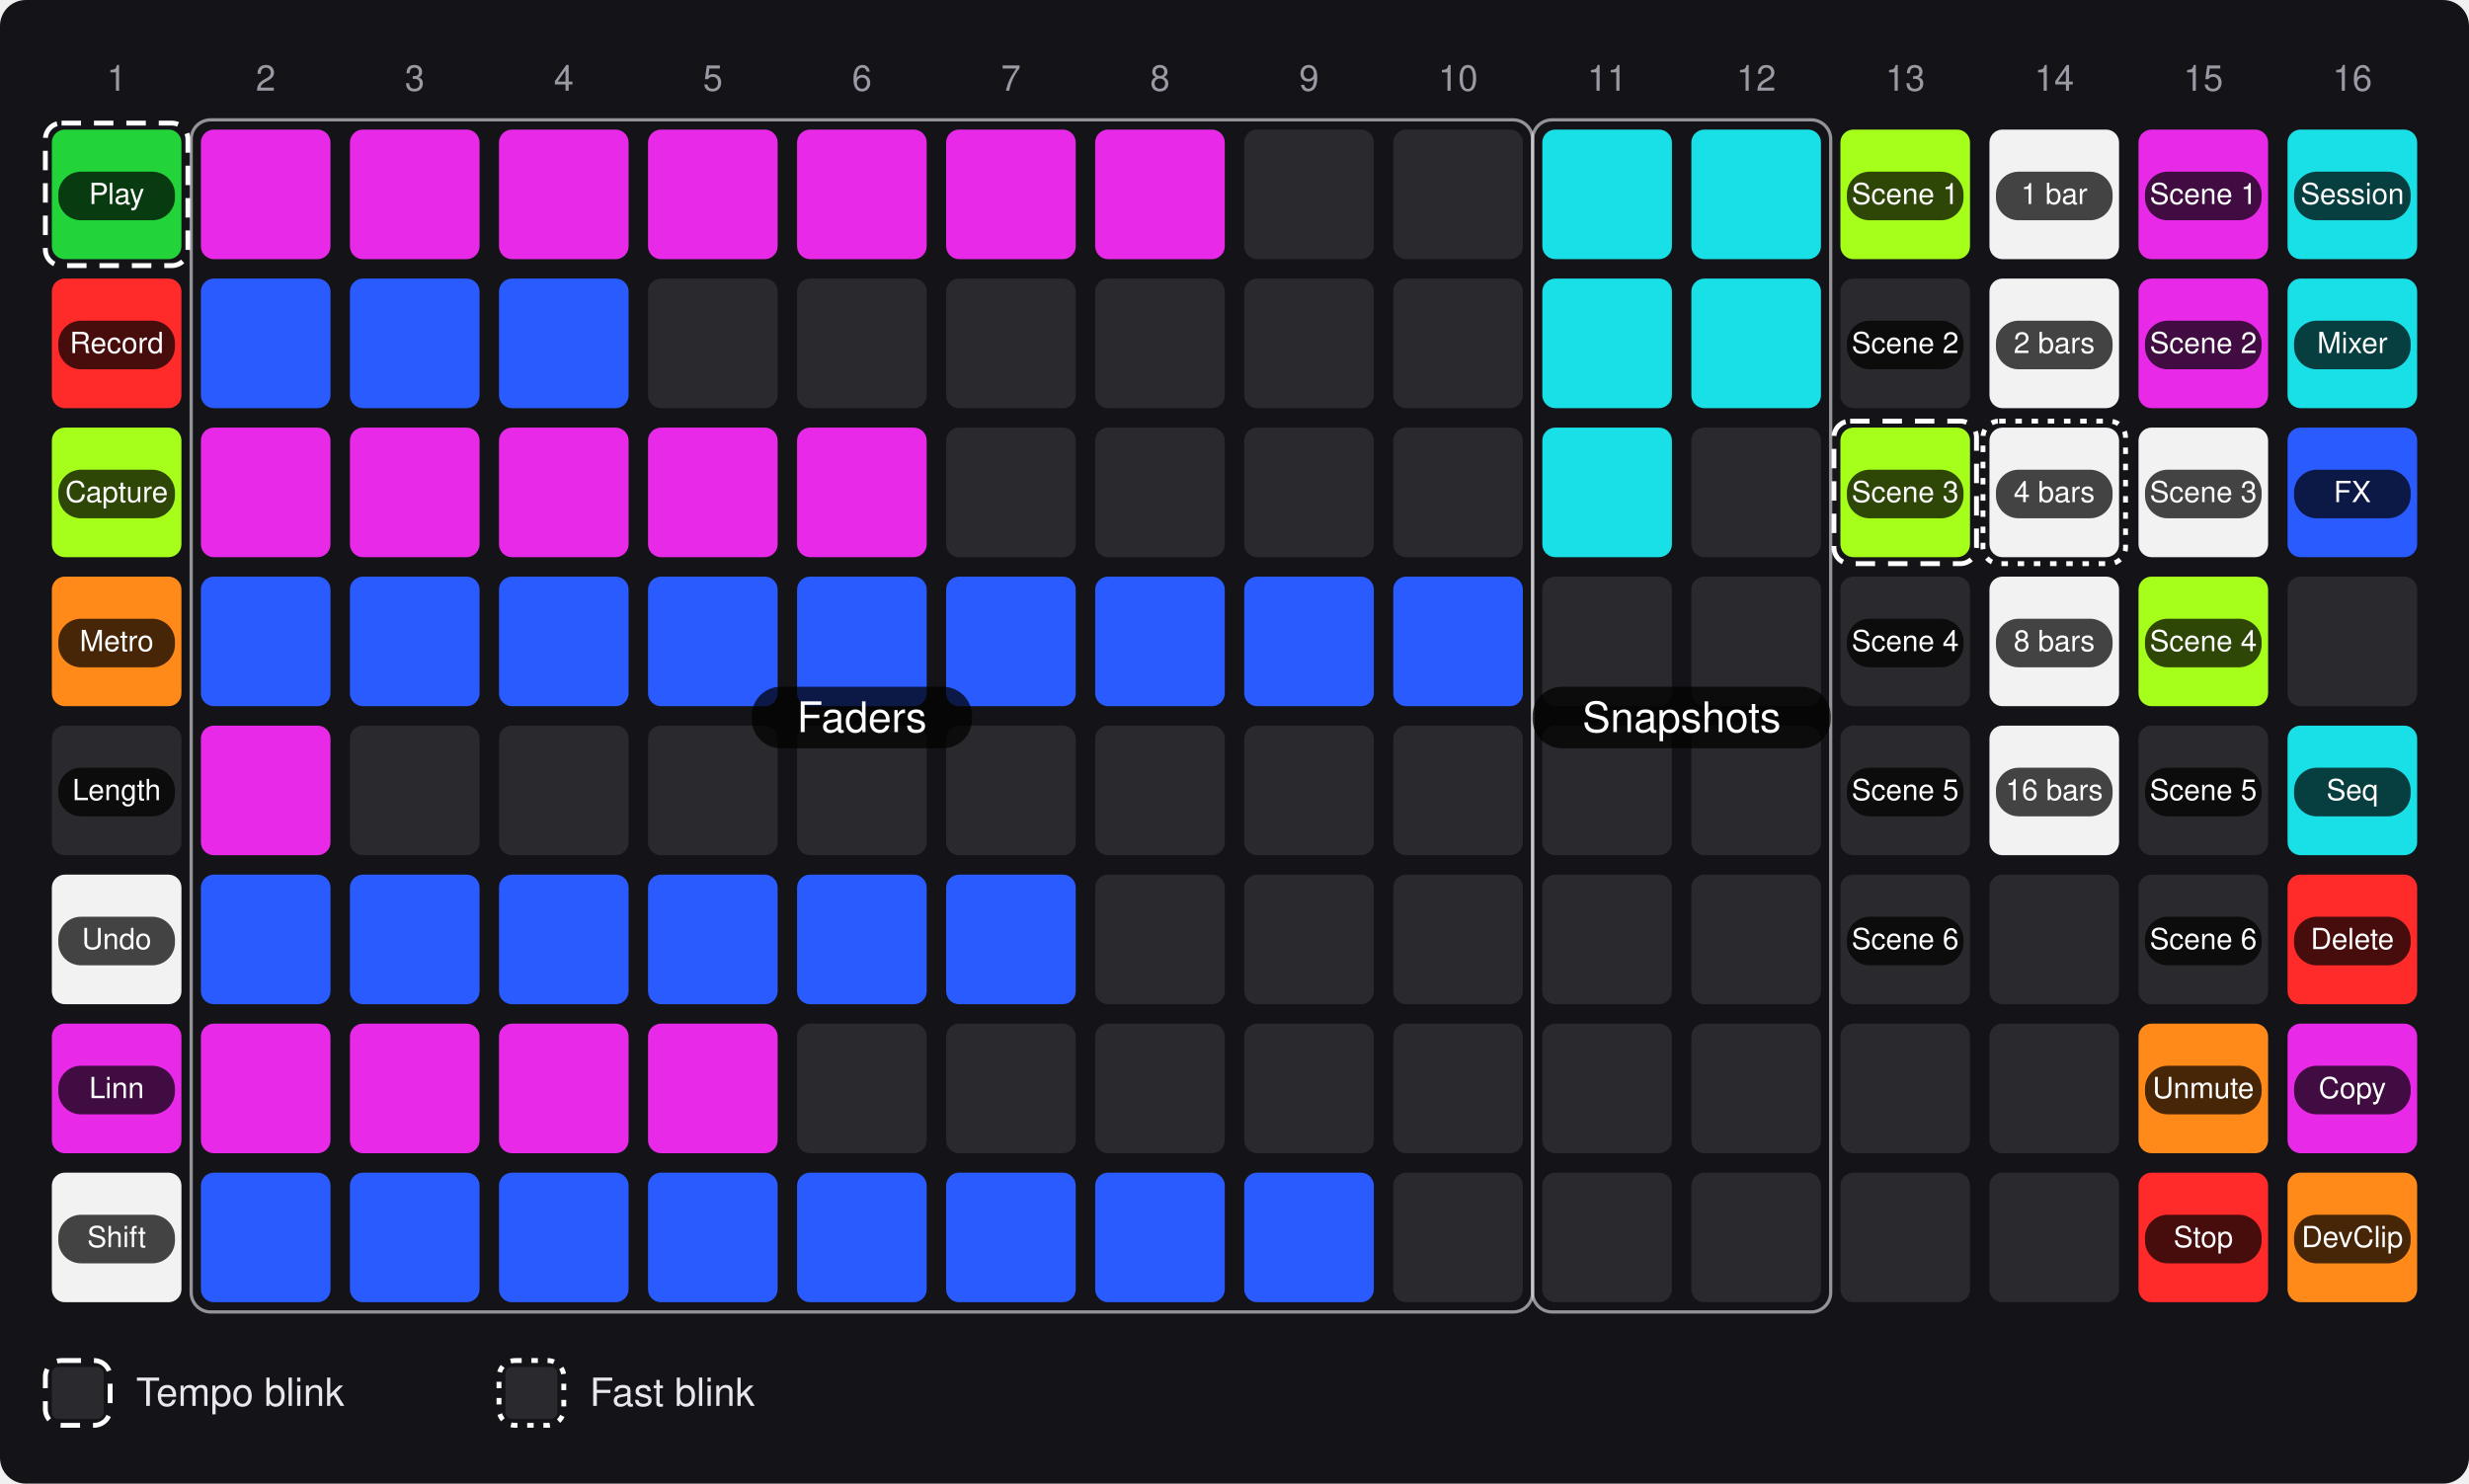
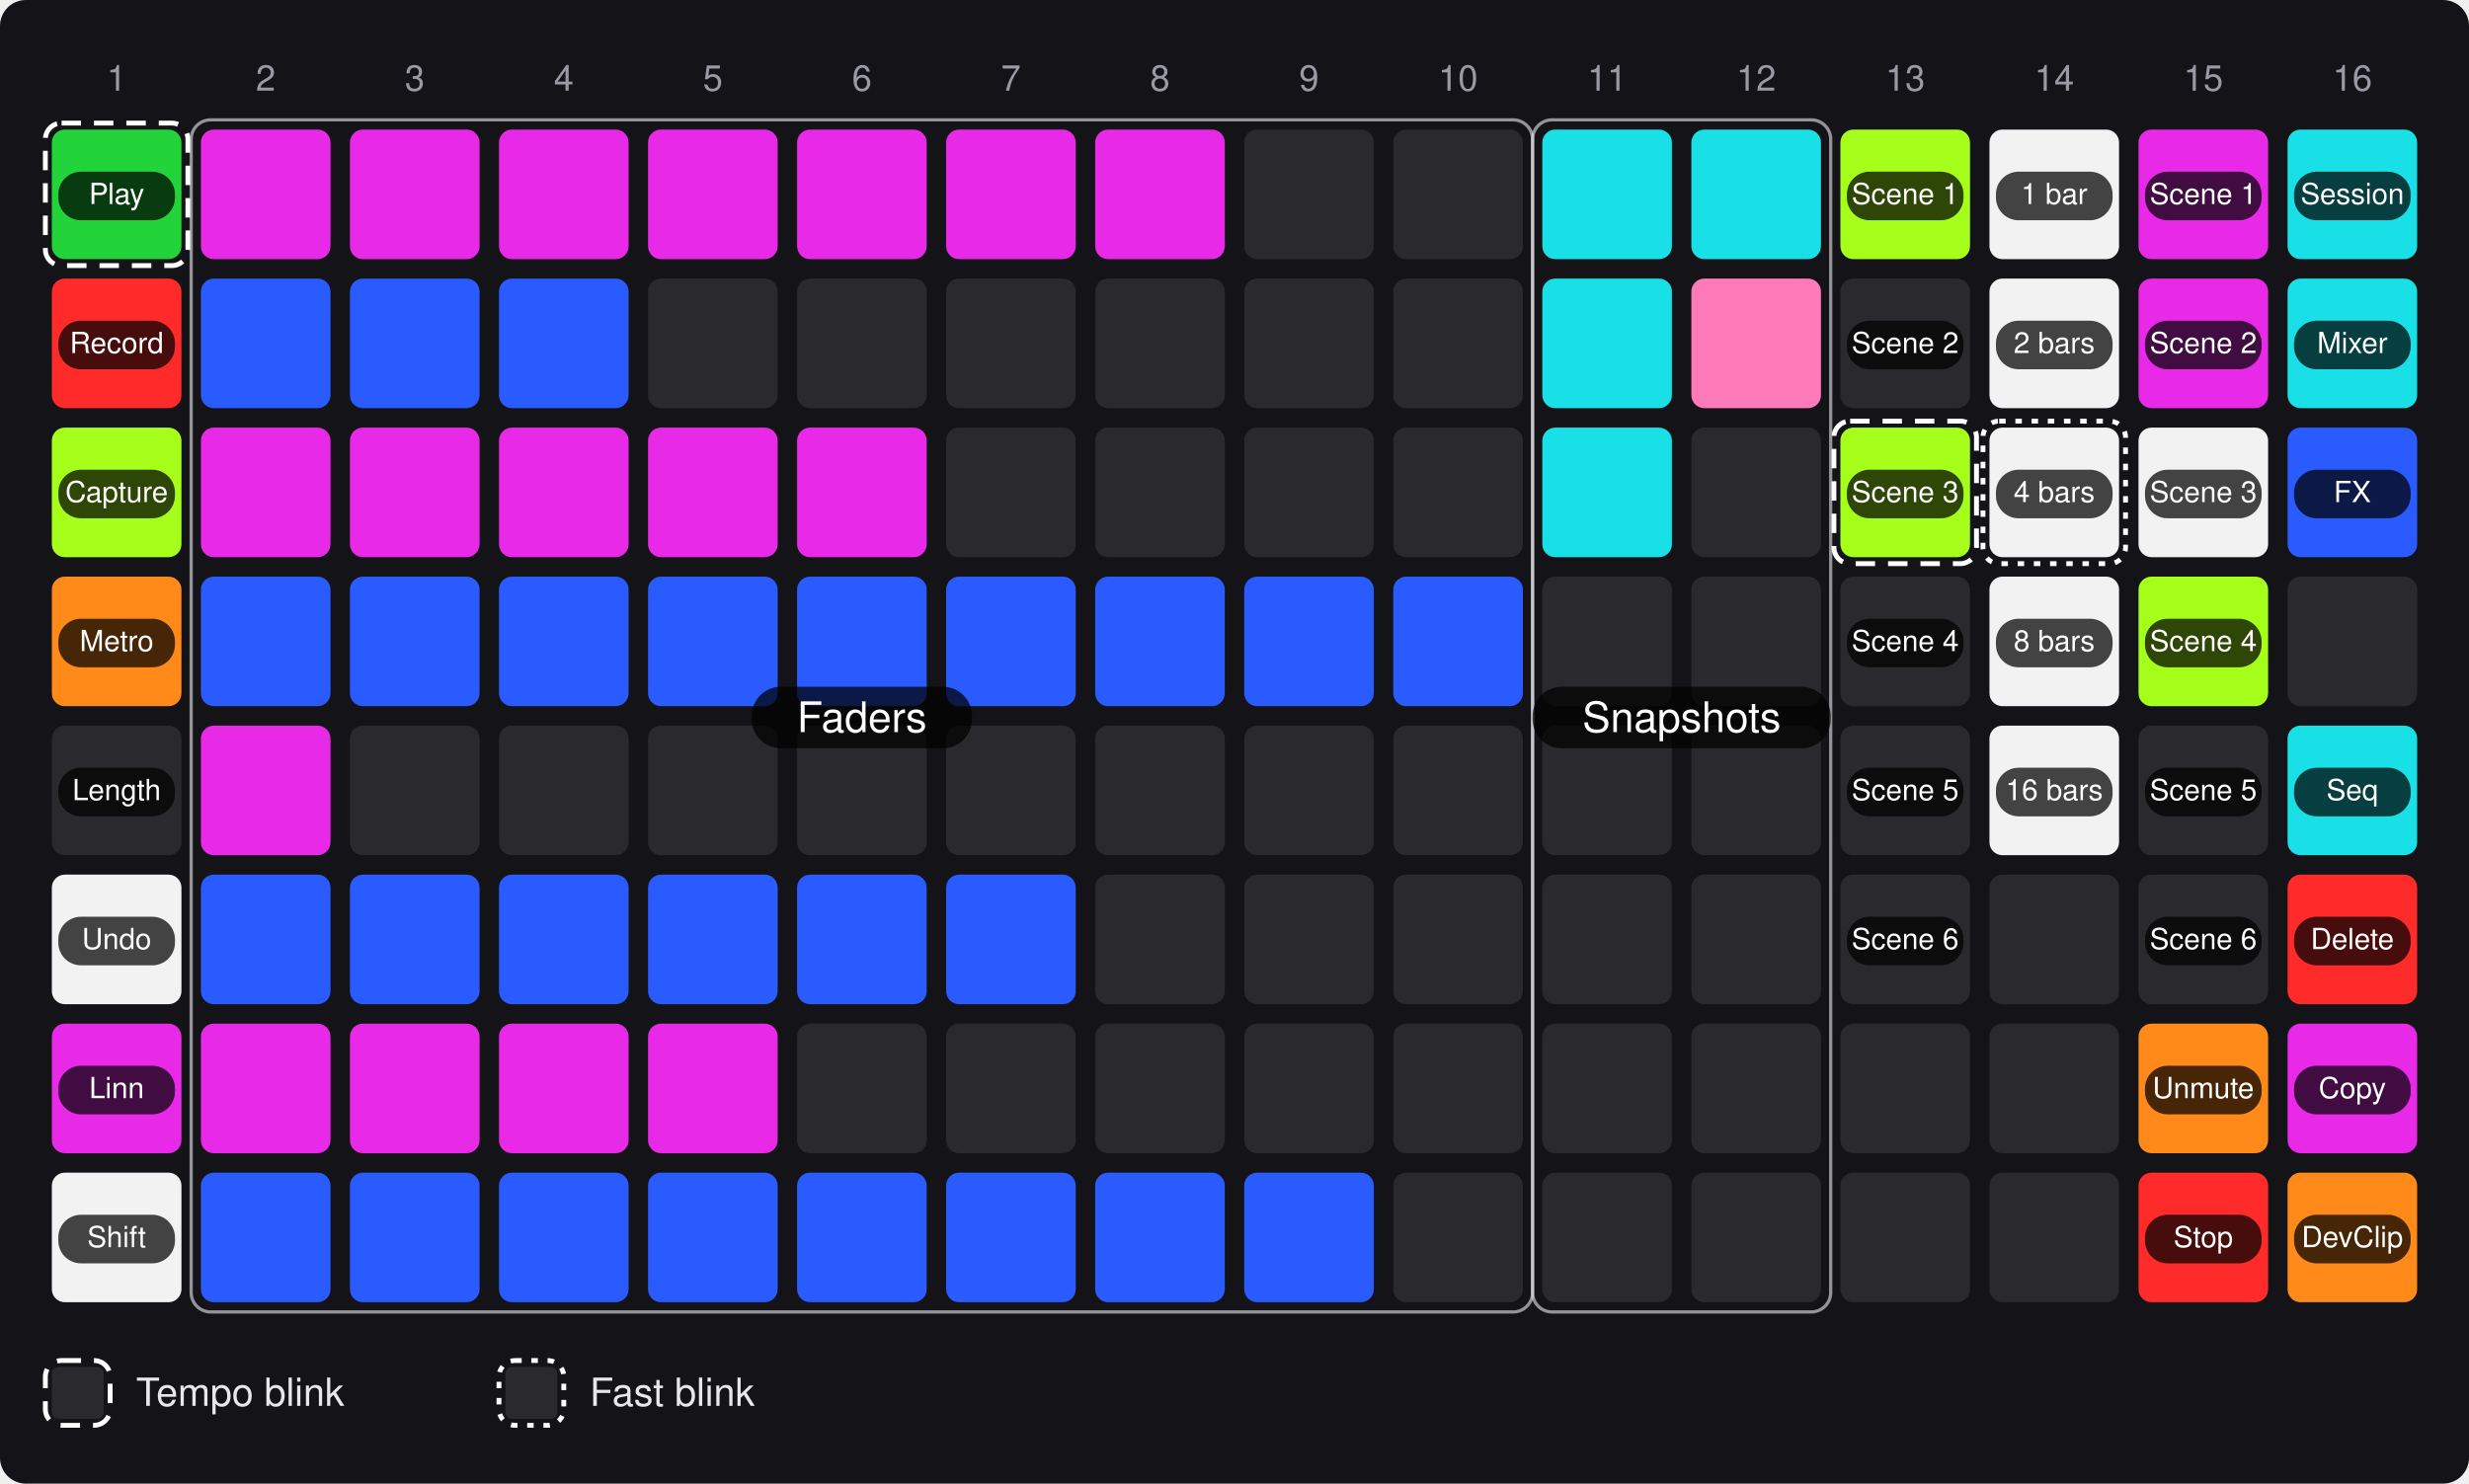
<svg xmlns="http://www.w3.org/2000/svg" width="762" height="458" viewBox="0 0 762 458" font-family="Helvetica, Arial, sans-serif">
  <rect x="0" y="0" width="762" height="458" rx="8" fill="#141418" />
  <text x="36" y="28" font-size="11" fill="#9a9aa4" text-anchor="middle">1</text>
  <text x="82" y="28" font-size="11" fill="#9a9aa4" text-anchor="middle">2</text>
  <text x="128" y="28" font-size="11" fill="#9a9aa4" text-anchor="middle">3</text>
  <text x="174" y="28" font-size="11" fill="#9a9aa4" text-anchor="middle">4</text>
  <text x="220" y="28" font-size="11" fill="#9a9aa4" text-anchor="middle">5</text>
  <text x="266" y="28" font-size="11" fill="#9a9aa4" text-anchor="middle">6</text>
  <text x="312" y="28" font-size="11" fill="#9a9aa4" text-anchor="middle">7</text>
  <text x="358" y="28" font-size="11" fill="#9a9aa4" text-anchor="middle">8</text>
  <text x="404" y="28" font-size="11" fill="#9a9aa4" text-anchor="middle">9</text>
  <text x="450" y="28" font-size="11" fill="#9a9aa4" text-anchor="middle">10</text>
  <text x="496" y="28" font-size="11" fill="#9a9aa4" text-anchor="middle">11</text>
  <text x="542" y="28" font-size="11" fill="#9a9aa4" text-anchor="middle">12</text>
  <text x="588" y="28" font-size="11" fill="#9a9aa4" text-anchor="middle">13</text>
  <text x="634" y="28" font-size="11" fill="#9a9aa4" text-anchor="middle">14</text>
  <text x="680" y="28" font-size="11" fill="#9a9aa4" text-anchor="middle">15</text>
  <text x="726" y="28" font-size="11" fill="#9a9aa4" text-anchor="middle">16</text>
  <rect x="16" y="40" width="40" height="40" rx="4" fill="#22d43a" />
  <rect x="14" y="38" width="44" height="44" rx="5" fill="none" stroke="#ffffff" stroke-width="1.5" stroke-dasharray="6 4" />
  <rect x="16" y="86" width="40" height="40" rx="4" fill="#ff2a2a" />
  <rect x="16" y="132" width="40" height="40" rx="4" fill="#a6ff1a" />
  <rect x="16" y="178" width="40" height="40" rx="4" fill="#ff8a1a" />
  <rect x="16" y="224" width="40" height="40" rx="4" fill="#2a2a2e" />
  <rect x="16" y="270" width="40" height="40" rx="4" fill="#f2f2f2" />
  <rect x="16" y="316" width="40" height="40" rx="4" fill="#e82ae8" />
  <rect x="16" y="362" width="40" height="40" rx="4" fill="#f2f2f2" />
  <rect x="62" y="40" width="40" height="40" rx="4" fill="#e82ae8" />
  <rect x="62" y="86" width="40" height="40" rx="4" fill="#2a5bff" />
  <rect x="62" y="132" width="40" height="40" rx="4" fill="#e82ae8" />
  <rect x="62" y="178" width="40" height="40" rx="4" fill="#2a5bff" />
  <rect x="62" y="224" width="40" height="40" rx="4" fill="#e82ae8" />
  <rect x="62" y="270" width="40" height="40" rx="4" fill="#2a5bff" />
  <rect x="62" y="316" width="40" height="40" rx="4" fill="#e82ae8" />
  <rect x="62" y="362" width="40" height="40" rx="4" fill="#2a5bff" />
  <rect x="108" y="40" width="40" height="40" rx="4" fill="#e82ae8" />
  <rect x="108" y="86" width="40" height="40" rx="4" fill="#2a5bff" />
  <rect x="108" y="132" width="40" height="40" rx="4" fill="#e82ae8" />
  <rect x="108" y="178" width="40" height="40" rx="4" fill="#2a5bff" />
  <rect x="108" y="224" width="40" height="40" rx="4" fill="#2a2a2e" />
  <rect x="108" y="270" width="40" height="40" rx="4" fill="#2a5bff" />
  <rect x="108" y="316" width="40" height="40" rx="4" fill="#e82ae8" />
  <rect x="108" y="362" width="40" height="40" rx="4" fill="#2a5bff" />
  <rect x="154" y="40" width="40" height="40" rx="4" fill="#e82ae8" />
  <rect x="154" y="86" width="40" height="40" rx="4" fill="#2a5bff" />
  <rect x="154" y="132" width="40" height="40" rx="4" fill="#e82ae8" />
  <rect x="154" y="178" width="40" height="40" rx="4" fill="#2a5bff" />
  <rect x="154" y="224" width="40" height="40" rx="4" fill="#2a2a2e" />
  <rect x="154" y="270" width="40" height="40" rx="4" fill="#2a5bff" />
  <rect x="154" y="316" width="40" height="40" rx="4" fill="#e82ae8" />
  <rect x="154" y="362" width="40" height="40" rx="4" fill="#2a5bff" />
  <rect x="200" y="40" width="40" height="40" rx="4" fill="#e82ae8" />
  <rect x="200" y="86" width="40" height="40" rx="4" fill="#2a2a2e" />
  <rect x="200" y="132" width="40" height="40" rx="4" fill="#e82ae8" />
  <rect x="200" y="178" width="40" height="40" rx="4" fill="#2a5bff" />
  <rect x="200" y="224" width="40" height="40" rx="4" fill="#2a2a2e" />
  <rect x="200" y="270" width="40" height="40" rx="4" fill="#2a5bff" />
  <rect x="200" y="316" width="40" height="40" rx="4" fill="#e82ae8" />
  <rect x="200" y="362" width="40" height="40" rx="4" fill="#2a5bff" />
  <rect x="246" y="40" width="40" height="40" rx="4" fill="#e82ae8" />
  <rect x="246" y="86" width="40" height="40" rx="4" fill="#2a2a2e" />
  <rect x="246" y="132" width="40" height="40" rx="4" fill="#e82ae8" />
  <rect x="246" y="178" width="40" height="40" rx="4" fill="#2a5bff" />
  <rect x="246" y="224" width="40" height="40" rx="4" fill="#2a2a2e" />
  <rect x="246" y="270" width="40" height="40" rx="4" fill="#2a5bff" />
  <rect x="246" y="316" width="40" height="40" rx="4" fill="#2a2a2e" />
  <rect x="246" y="362" width="40" height="40" rx="4" fill="#2a5bff" />
  <rect x="292" y="40" width="40" height="40" rx="4" fill="#e82ae8" />
  <rect x="292" y="86" width="40" height="40" rx="4" fill="#2a2a2e" />
  <rect x="292" y="132" width="40" height="40" rx="4" fill="#2a2a2e" />
  <rect x="292" y="178" width="40" height="40" rx="4" fill="#2a5bff" />
  <rect x="292" y="224" width="40" height="40" rx="4" fill="#2a2a2e" />
  <rect x="292" y="270" width="40" height="40" rx="4" fill="#2a5bff" />
  <rect x="292" y="316" width="40" height="40" rx="4" fill="#2a2a2e" />
  <rect x="292" y="362" width="40" height="40" rx="4" fill="#2a5bff" />
  <rect x="338" y="40" width="40" height="40" rx="4" fill="#e82ae8" />
  <rect x="338" y="86" width="40" height="40" rx="4" fill="#2a2a2e" />
  <rect x="338" y="132" width="40" height="40" rx="4" fill="#2a2a2e" />
  <rect x="338" y="178" width="40" height="40" rx="4" fill="#2a5bff" />
  <rect x="338" y="224" width="40" height="40" rx="4" fill="#2a2a2e" />
  <rect x="338" y="270" width="40" height="40" rx="4" fill="#2a2a2e" />
  <rect x="338" y="316" width="40" height="40" rx="4" fill="#2a2a2e" />
  <rect x="338" y="362" width="40" height="40" rx="4" fill="#2a5bff" />
  <rect x="384" y="40" width="40" height="40" rx="4" fill="#2a2a2e" />
  <rect x="384" y="86" width="40" height="40" rx="4" fill="#2a2a2e" />
  <rect x="384" y="132" width="40" height="40" rx="4" fill="#2a2a2e" />
  <rect x="384" y="178" width="40" height="40" rx="4" fill="#2a5bff" />
  <rect x="384" y="224" width="40" height="40" rx="4" fill="#2a2a2e" />
  <rect x="384" y="270" width="40" height="40" rx="4" fill="#2a2a2e" />
  <rect x="384" y="316" width="40" height="40" rx="4" fill="#2a2a2e" />
  <rect x="384" y="362" width="40" height="40" rx="4" fill="#2a5bff" />
  <rect x="430" y="40" width="40" height="40" rx="4" fill="#2a2a2e" />
  <rect x="430" y="86" width="40" height="40" rx="4" fill="#2a2a2e" />
  <rect x="430" y="132" width="40" height="40" rx="4" fill="#2a2a2e" />
  <rect x="430" y="178" width="40" height="40" rx="4" fill="#2a5bff" />
  <rect x="430" y="224" width="40" height="40" rx="4" fill="#2a2a2e" />
  <rect x="430" y="270" width="40" height="40" rx="4" fill="#2a2a2e" />
  <rect x="430" y="316" width="40" height="40" rx="4" fill="#2a2a2e" />
  <rect x="430" y="362" width="40" height="40" rx="4" fill="#2a2a2e" />
  <rect x="476" y="40" width="40" height="40" rx="4" fill="#19e0e6" />
  <rect x="476" y="86" width="40" height="40" rx="4" fill="#19e0e6" />
  <rect x="476" y="132" width="40" height="40" rx="4" fill="#19e0e6" />
  <rect x="476" y="178" width="40" height="40" rx="4" fill="#2a2a2e" />
  <rect x="476" y="224" width="40" height="40" rx="4" fill="#2a2a2e" />
  <rect x="476" y="270" width="40" height="40" rx="4" fill="#2a2a2e" />
  <rect x="476" y="316" width="40" height="40" rx="4" fill="#2a2a2e" />
  <rect x="476" y="362" width="40" height="40" rx="4" fill="#2a2a2e" />
  <rect x="522" y="40" width="40" height="40" rx="4" fill="#19e0e6" />
-   <rect x="522" y="86" width="40" height="40" rx="4" fill="#19e0e6" />
+   <rect x="522" y="86" width="40" height="40" rx="4" fill="#ff7ab8" />
  <rect x="522" y="132" width="40" height="40" rx="4" fill="#2a2a2e" />
  <rect x="522" y="178" width="40" height="40" rx="4" fill="#2a2a2e" />
  <rect x="522" y="224" width="40" height="40" rx="4" fill="#2a2a2e" />
  <rect x="522" y="270" width="40" height="40" rx="4" fill="#2a2a2e" />
  <rect x="522" y="316" width="40" height="40" rx="4" fill="#2a2a2e" />
  <rect x="522" y="362" width="40" height="40" rx="4" fill="#2a2a2e" />
  <rect x="568" y="40" width="40" height="40" rx="4" fill="#a6ff1a" />
  <rect x="568" y="86" width="40" height="40" rx="4" fill="#2a2a2e" />
  <rect x="568" y="132" width="40" height="40" rx="4" fill="#a6ff1a" />
  <rect x="566" y="130" width="44" height="44" rx="5" fill="none" stroke="#ffffff" stroke-width="1.5" stroke-dasharray="6 4" />
  <rect x="568" y="178" width="40" height="40" rx="4" fill="#2a2a2e" />
  <rect x="568" y="224" width="40" height="40" rx="4" fill="#2a2a2e" />
  <rect x="568" y="270" width="40" height="40" rx="4" fill="#2a2a2e" />
  <rect x="568" y="316" width="40" height="40" rx="4" fill="#2a2a2e" />
  <rect x="568" y="362" width="40" height="40" rx="4" fill="#2a2a2e" />
  <rect x="614" y="40" width="40" height="40" rx="4" fill="#f2f2f2" />
  <rect x="614" y="86" width="40" height="40" rx="4" fill="#f2f2f2" />
  <rect x="614" y="132" width="40" height="40" rx="4" fill="#f2f2f2" />
  <rect x="612" y="130" width="44" height="44" rx="5" fill="none" stroke="#ffffff" stroke-width="1.5" stroke-dasharray="2 3" />
  <rect x="614" y="178" width="40" height="40" rx="4" fill="#f2f2f2" />
  <rect x="614" y="224" width="40" height="40" rx="4" fill="#f2f2f2" />
  <rect x="614" y="270" width="40" height="40" rx="4" fill="#2a2a2e" />
  <rect x="614" y="316" width="40" height="40" rx="4" fill="#2a2a2e" />
  <rect x="614" y="362" width="40" height="40" rx="4" fill="#2a2a2e" />
  <rect x="660" y="40" width="40" height="40" rx="4" fill="#e82ae8" />
  <rect x="660" y="86" width="40" height="40" rx="4" fill="#e82ae8" />
  <rect x="660" y="132" width="40" height="40" rx="4" fill="#f2f2f2" />
  <rect x="660" y="178" width="40" height="40" rx="4" fill="#a6ff1a" />
  <rect x="660" y="224" width="40" height="40" rx="4" fill="#2a2a2e" />
  <rect x="660" y="270" width="40" height="40" rx="4" fill="#2a2a2e" />
  <rect x="660" y="316" width="40" height="40" rx="4" fill="#ff8a1a" />
  <rect x="660" y="362" width="40" height="40" rx="4" fill="#ff2a2a" />
  <rect x="706" y="40" width="40" height="40" rx="4" fill="#19e0e6" />
  <rect x="706" y="86" width="40" height="40" rx="4" fill="#19e0e6" />
  <rect x="706" y="132" width="40" height="40" rx="4" fill="#2a5bff" />
  <rect x="706" y="178" width="40" height="40" rx="4" fill="#2a2a2e" />
  <rect x="706" y="224" width="40" height="40" rx="4" fill="#19e0e6" />
  <rect x="706" y="270" width="40" height="40" rx="4" fill="#ff2a2a" />
  <rect x="706" y="316" width="40" height="40" rx="4" fill="#e82ae8" />
  <rect x="706" y="362" width="40" height="40" rx="4" fill="#ff8a1a" />
  <rect x="18" y="53" width="36" height="15" rx="7" fill="#000000" fill-opacity="0.72" />
  <text x="36" y="63" font-size="9" fill="#ffffff" text-anchor="middle">Play</text>
  <rect x="18" y="99" width="36" height="15" rx="7" fill="#000000" fill-opacity="0.72" />
  <text x="36" y="109" font-size="9" fill="#ffffff" text-anchor="middle">Record</text>
  <rect x="18" y="145" width="36" height="15" rx="7" fill="#000000" fill-opacity="0.72" />
  <text x="36" y="155" font-size="9" fill="#ffffff" text-anchor="middle">Capture</text>
  <rect x="18" y="191" width="36" height="15" rx="7" fill="#000000" fill-opacity="0.72" />
  <text x="36" y="201" font-size="9" fill="#ffffff" text-anchor="middle">Metro</text>
  <rect x="18" y="237" width="36" height="15" rx="7" fill="#000000" fill-opacity="0.72" />
  <text x="36" y="247" font-size="9" fill="#ffffff" text-anchor="middle">Length</text>
  <rect x="18" y="283" width="36" height="15" rx="7" fill="#000000" fill-opacity="0.72" />
  <text x="36" y="293" font-size="9" fill="#ffffff" text-anchor="middle">Undo</text>
  <rect x="18" y="329" width="36" height="15" rx="7" fill="#000000" fill-opacity="0.72" />
  <text x="36" y="339" font-size="9" fill="#ffffff" text-anchor="middle">Linn</text>
  <rect x="18" y="375" width="36" height="15" rx="7" fill="#000000" fill-opacity="0.72" />
  <text x="36" y="385" font-size="9" fill="#ffffff" text-anchor="middle">Shift</text>
  <rect x="570" y="53" width="36" height="15" rx="7" fill="#000000" fill-opacity="0.72" />
  <text x="588" y="63" font-size="9" fill="#ffffff" text-anchor="middle">Scene 1</text>
  <rect x="570" y="99" width="36" height="15" rx="7" fill="#000000" fill-opacity="0.72" />
  <text x="588" y="109" font-size="9" fill="#ffffff" text-anchor="middle">Scene 2</text>
  <rect x="570" y="145" width="36" height="15" rx="7" fill="#000000" fill-opacity="0.72" />
  <text x="588" y="155" font-size="9" fill="#ffffff" text-anchor="middle">Scene 3</text>
  <rect x="570" y="191" width="36" height="15" rx="7" fill="#000000" fill-opacity="0.72" />
  <text x="588" y="201" font-size="9" fill="#ffffff" text-anchor="middle">Scene 4</text>
  <rect x="570" y="237" width="36" height="15" rx="7" fill="#000000" fill-opacity="0.72" />
  <text x="588" y="247" font-size="9" fill="#ffffff" text-anchor="middle">Scene 5</text>
  <rect x="570" y="283" width="36" height="15" rx="7" fill="#000000" fill-opacity="0.72" />
  <text x="588" y="293" font-size="9" fill="#ffffff" text-anchor="middle">Scene 6</text>
  <rect x="616" y="53" width="36" height="15" rx="7" fill="#000000" fill-opacity="0.72" />
  <text x="634" y="63" font-size="9" fill="#ffffff" text-anchor="middle">1 bar</text>
  <rect x="616" y="99" width="36" height="15" rx="7" fill="#000000" fill-opacity="0.72" />
  <text x="634" y="109" font-size="9" fill="#ffffff" text-anchor="middle">2 bars</text>
  <rect x="616" y="145" width="36" height="15" rx="7" fill="#000000" fill-opacity="0.72" />
  <text x="634" y="155" font-size="9" fill="#ffffff" text-anchor="middle">4 bars</text>
  <rect x="616" y="191" width="36" height="15" rx="7" fill="#000000" fill-opacity="0.72" />
  <text x="634" y="201" font-size="9" fill="#ffffff" text-anchor="middle">8 bars</text>
  <rect x="616" y="237" width="36" height="15" rx="7" fill="#000000" fill-opacity="0.72" />
  <text x="634" y="247" font-size="9" fill="#ffffff" text-anchor="middle">16 bars</text>
  <rect x="662" y="53" width="36" height="15" rx="7" fill="#000000" fill-opacity="0.72" />
  <text x="680" y="63" font-size="9" fill="#ffffff" text-anchor="middle">Scene 1</text>
  <rect x="662" y="99" width="36" height="15" rx="7" fill="#000000" fill-opacity="0.72" />
  <text x="680" y="109" font-size="9" fill="#ffffff" text-anchor="middle">Scene 2</text>
  <rect x="662" y="145" width="36" height="15" rx="7" fill="#000000" fill-opacity="0.72" />
  <text x="680" y="155" font-size="9" fill="#ffffff" text-anchor="middle">Scene 3</text>
  <rect x="662" y="191" width="36" height="15" rx="7" fill="#000000" fill-opacity="0.72" />
  <text x="680" y="201" font-size="9" fill="#ffffff" text-anchor="middle">Scene 4</text>
  <rect x="662" y="237" width="36" height="15" rx="7" fill="#000000" fill-opacity="0.72" />
  <text x="680" y="247" font-size="9" fill="#ffffff" text-anchor="middle">Scene 5</text>
  <rect x="662" y="283" width="36" height="15" rx="7" fill="#000000" fill-opacity="0.72" />
  <text x="680" y="293" font-size="9" fill="#ffffff" text-anchor="middle">Scene 6</text>
  <rect x="662" y="329" width="36" height="15" rx="7" fill="#000000" fill-opacity="0.72" />
  <text x="680" y="339" font-size="9" fill="#ffffff" text-anchor="middle">Unmute</text>
  <rect x="662" y="375" width="36" height="15" rx="7" fill="#000000" fill-opacity="0.72" />
  <text x="680" y="385" font-size="9" fill="#ffffff" text-anchor="middle">Stop</text>
  <rect x="708" y="53" width="36" height="15" rx="7" fill="#000000" fill-opacity="0.72" />
  <text x="726" y="63" font-size="9" fill="#ffffff" text-anchor="middle">Session</text>
  <rect x="708" y="99" width="36" height="15" rx="7" fill="#000000" fill-opacity="0.72" />
  <text x="726" y="109" font-size="9" fill="#ffffff" text-anchor="middle">Mixer</text>
  <rect x="708" y="145" width="36" height="15" rx="7" fill="#000000" fill-opacity="0.72" />
  <text x="726" y="155" font-size="9" fill="#ffffff" text-anchor="middle">FX</text>
  <rect x="708" y="237" width="36" height="15" rx="7" fill="#000000" fill-opacity="0.72" />
  <text x="726" y="247" font-size="9" fill="#ffffff" text-anchor="middle">Seq</text>
  <rect x="708" y="283" width="36" height="15" rx="7" fill="#000000" fill-opacity="0.72" />
  <text x="726" y="293" font-size="9" fill="#ffffff" text-anchor="middle">Delete</text>
  <rect x="708" y="329" width="36" height="15" rx="7" fill="#000000" fill-opacity="0.72" />
  <text x="726" y="339" font-size="9" fill="#ffffff" text-anchor="middle">Copy</text>
  <rect x="708" y="375" width="36" height="15" rx="7" fill="#000000" fill-opacity="0.72" />
  <text x="726" y="385" font-size="9" fill="#ffffff" text-anchor="middle">DevClip</text>
  <rect x="59" y="37" width="414" height="368" rx="6" fill="none" stroke="#e8e8ec" stroke-width="1" stroke-opacity="0.6" />
  <rect x="232" y="212" width="68" height="19" rx="9" fill="#000000" fill-opacity="0.72" />
  <text x="266" y="226" font-size="13" fill="#ffffff" text-anchor="middle">Faders</text>
  <rect x="473" y="37" width="92" height="368" rx="6" fill="none" stroke="#e8e8ec" stroke-width="1" stroke-opacity="0.6" />
  <rect x="473" y="212" width="92" height="19" rx="9" fill="#000000" fill-opacity="0.72" />
  <text x="519" y="226" font-size="13" fill="#ffffff" text-anchor="middle">Snapshots</text>
  <rect x="16" y="422" width="16" height="16" rx="2" fill="#2a2a2e" />
  <rect x="14" y="420" width="20" height="20" rx="5" fill="none" stroke="#ffffff" stroke-width="1.5" stroke-dasharray="6 4" />
  <text x="42" y="434" font-size="12" fill="#e8e8ec">Tempo blink</text>
  <rect x="156" y="422" width="16" height="16" rx="2" fill="#2a2a2e" />
  <rect x="154" y="420" width="20" height="20" rx="5" fill="none" stroke="#ffffff" stroke-width="1.5" stroke-dasharray="2 3" />
  <text x="182" y="434" font-size="12" fill="#e8e8ec">Fast blink</text>
</svg>
